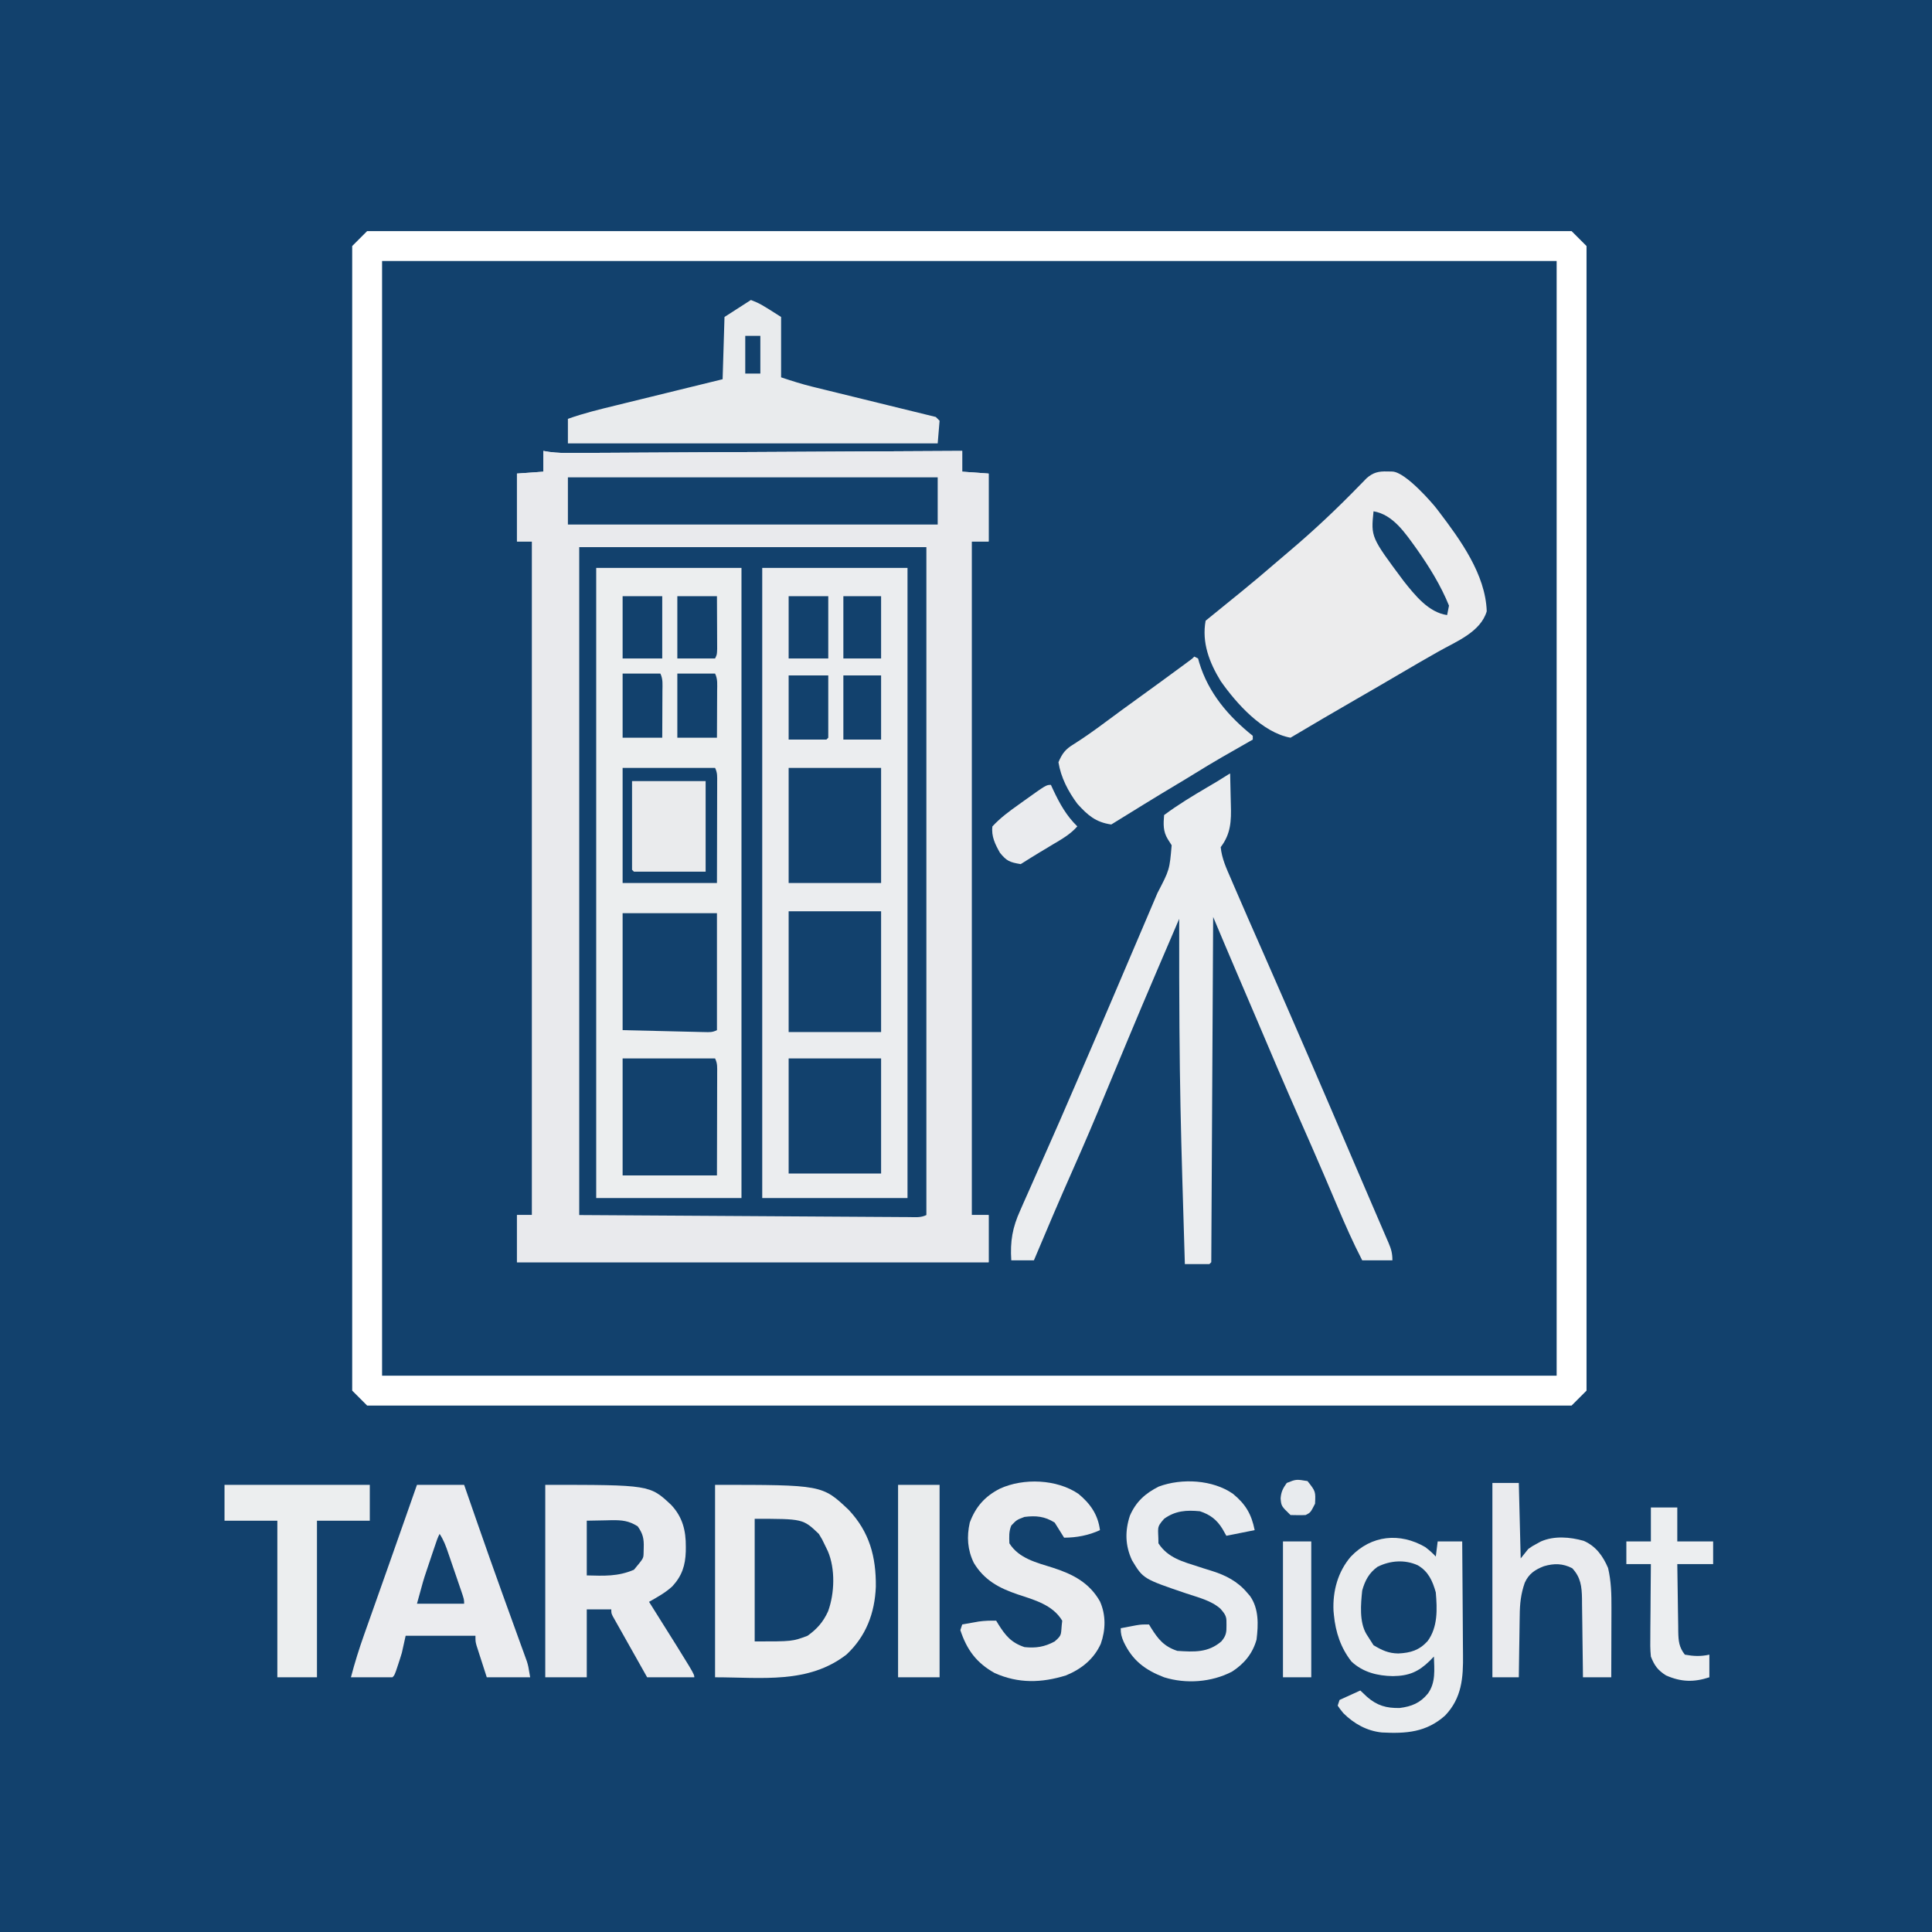
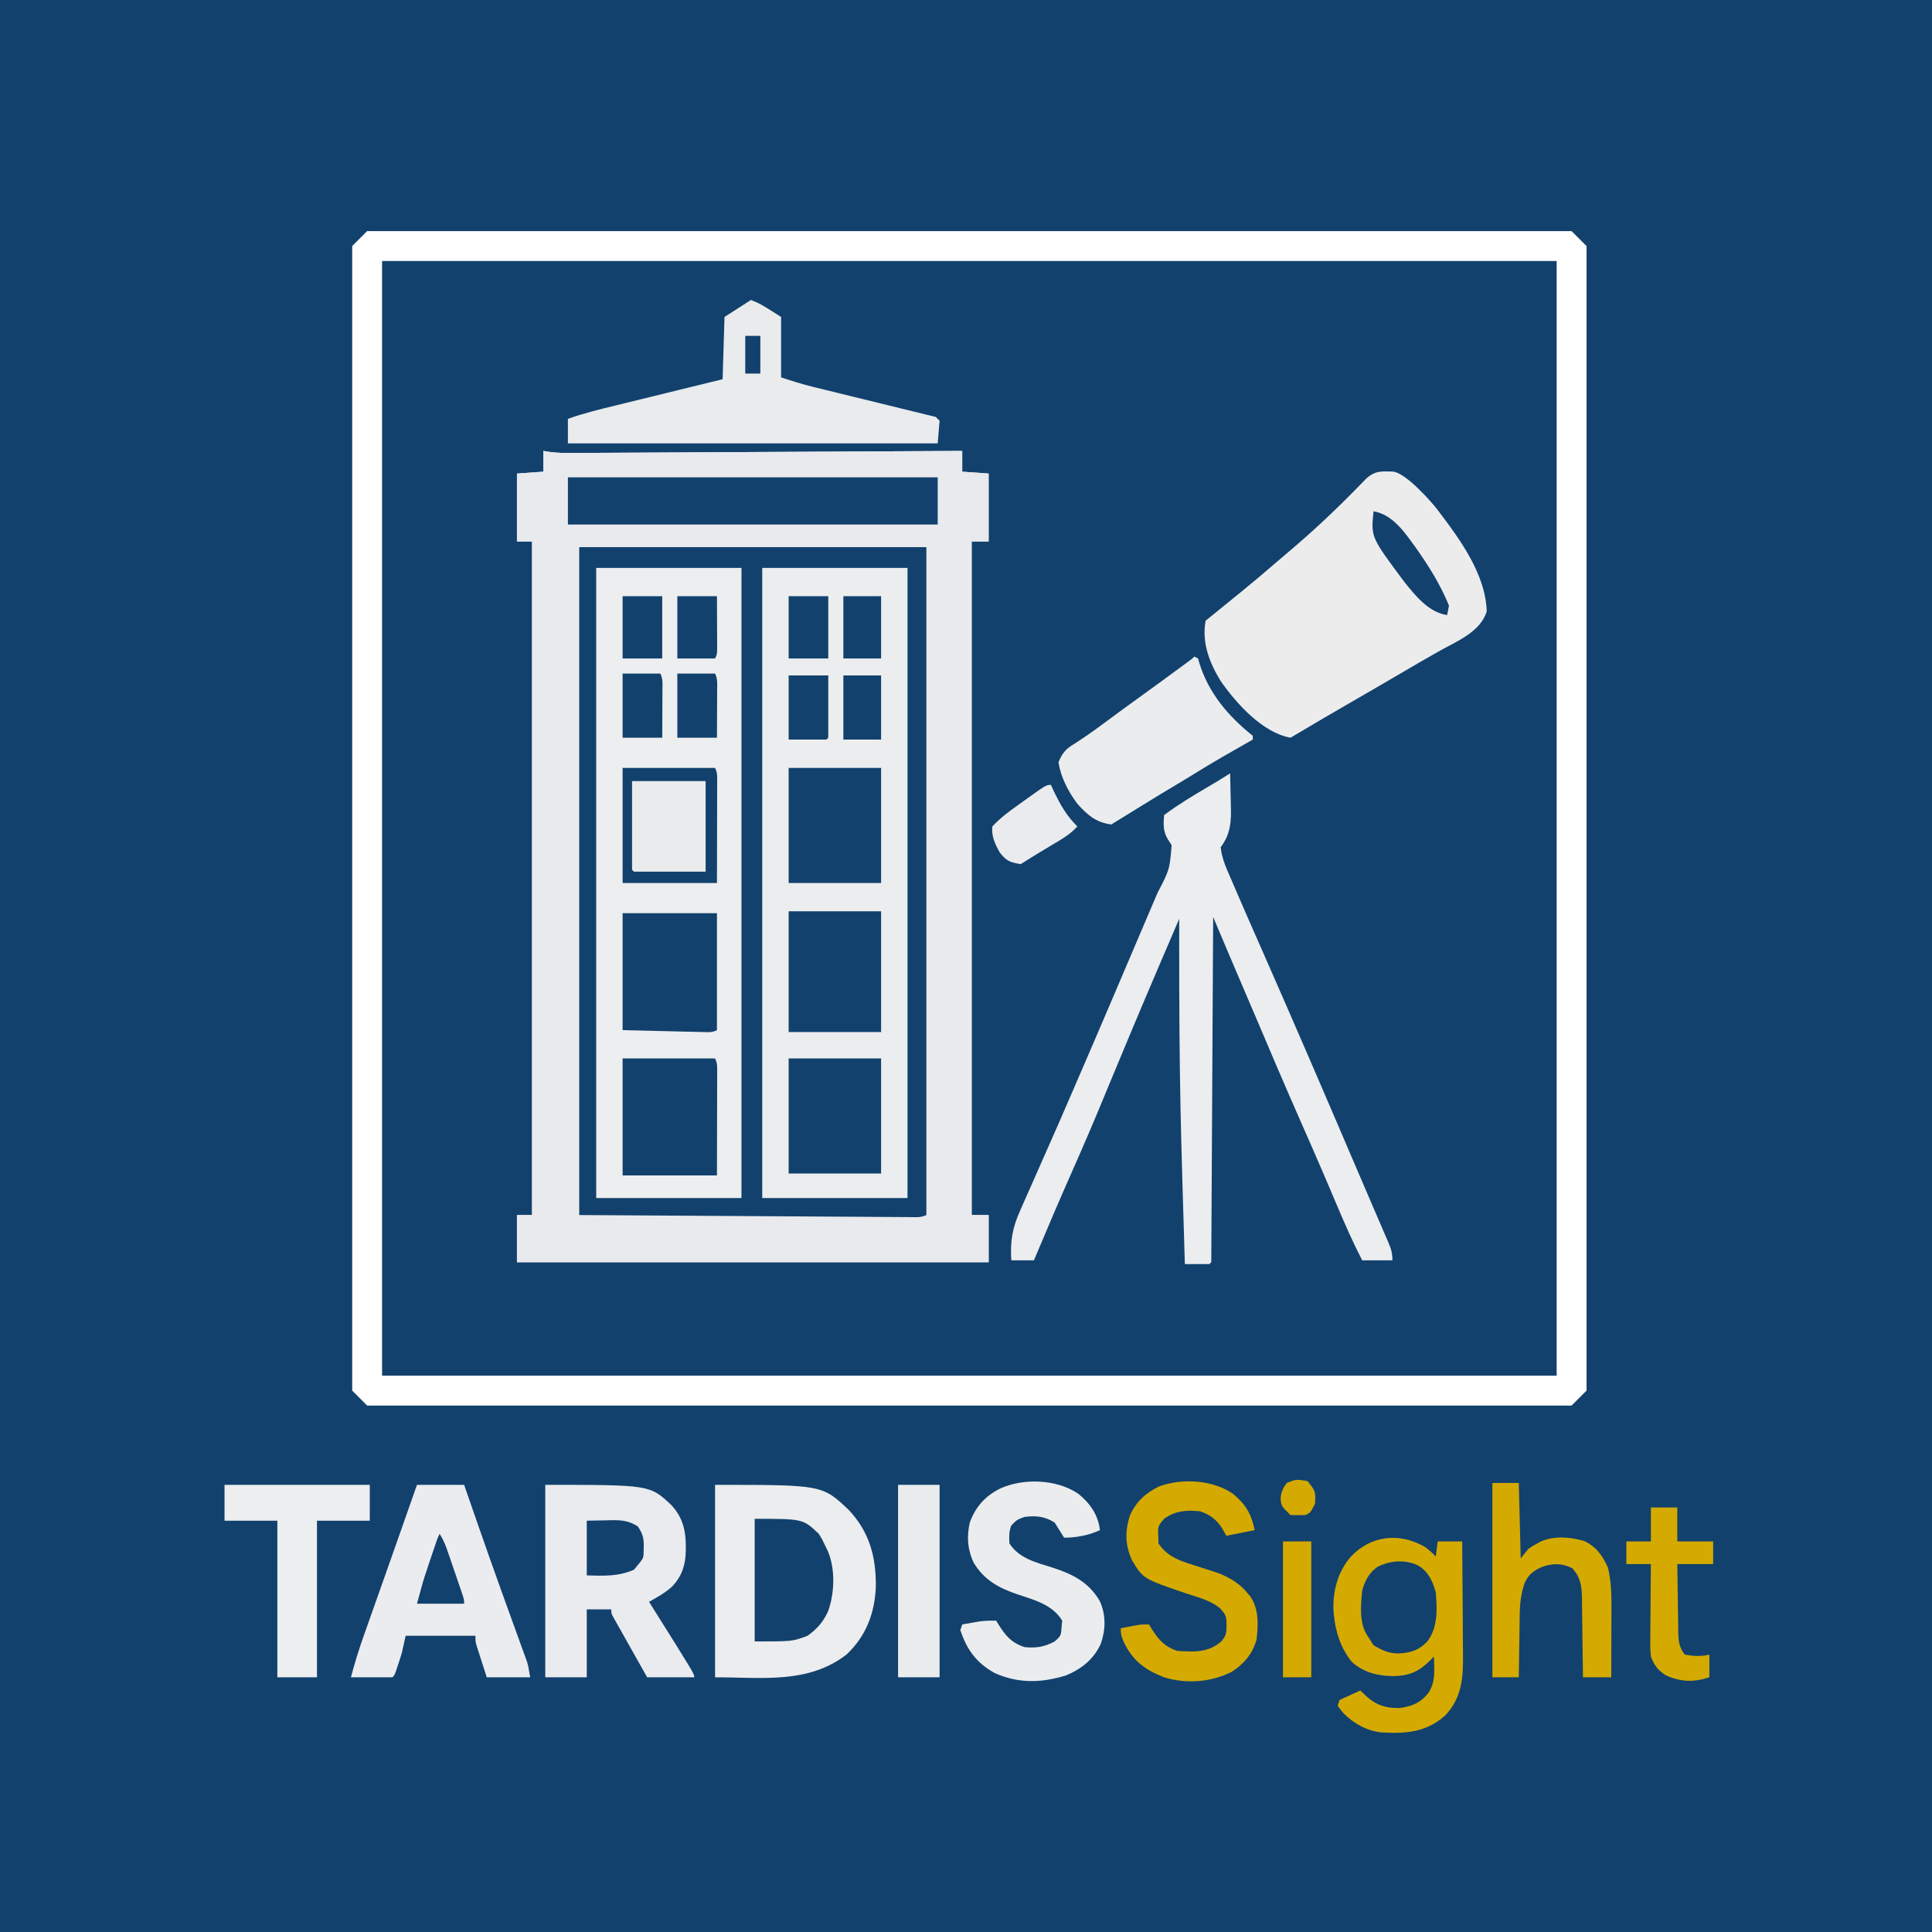
<svg xmlns="http://www.w3.org/2000/svg" version="1.1" width="1024" height="1024" id="svg45">
  <defs id="defs45" />
  <path d="M 0,0 H 1024 V 1024 H 0 Z" fill="#12416D" id="path1" style="fill:#12416d;fill-opacity:1" />
  <path d="M0 0 C1.248 -0.003 1.248 -0.003 2.522 -0.006 C5.318 -0.012 8.113 -0.01 10.908 -0.009 C12.93 -0.012 14.952 -0.015 16.974 -0.018 C22.535 -0.026 28.097 -0.028 33.658 -0.029 C39.654 -0.03 45.65 -0.038 51.646 -0.045 C65.444 -0.059 79.241 -0.065 93.039 -0.069 C99.859 -0.072 106.679 -0.075 113.499 -0.079 C136.851 -0.092 160.202 -0.103 183.553 -0.106 C185.019 -0.106 186.485 -0.107 187.95 -0.107 C189.419 -0.107 190.888 -0.107 192.357 -0.107 C195.304 -0.108 198.251 -0.108 201.198 -0.109 C201.929 -0.109 202.66 -0.109 203.413 -0.109 C227.103 -0.113 250.793 -0.129 274.484 -0.152 C299.538 -0.177 324.593 -0.19 349.647 -0.192 C352.398 -0.192 355.15 -0.192 357.901 -0.192 C358.917 -0.192 358.917 -0.192 359.954 -0.192 C370.847 -0.193 381.74 -0.204 392.633 -0.219 C403.586 -0.233 414.539 -0.236 425.492 -0.229 C431.423 -0.225 437.355 -0.226 443.286 -0.24 C448.719 -0.252 454.152 -0.251 459.586 -0.239 C461.548 -0.237 463.51 -0.24 465.473 -0.249 C478.695 -0.304 490.621 0.504 502.627 6.631 C503.299 6.973 503.97 7.315 504.662 7.667 C515.749 13.606 523.609 22.093 529.627 33.131 C530.024 33.818 530.421 34.506 530.83 35.213 C537.16 46.81 537.059 58.671 537.015 71.507 C537.019 73.478 537.024 75.449 537.031 77.42 C537.046 82.818 537.041 88.216 537.034 93.614 C537.029 99.444 537.042 105.273 537.052 111.102 C537.069 122.514 537.07 133.927 537.065 145.339 C537.061 154.617 537.062 163.895 537.067 173.173 C537.068 174.507 537.069 175.842 537.07 177.176 C537.071 179.187 537.072 181.198 537.073 183.209 C537.084 201.9 537.089 220.59 537.081 239.28 C537.08 240.336 537.08 240.336 537.08 241.414 C537.077 247.131 537.075 252.849 537.072 258.566 C537.062 280.863 537.07 303.159 537.094 325.456 C537.12 350.525 537.133 375.594 537.125 400.664 C537.125 403.339 537.124 406.014 537.123 408.688 C537.123 410.005 537.123 411.321 537.122 412.676 C537.121 421.939 537.129 431.201 537.142 440.464 C537.156 451.758 537.157 463.052 537.14 474.346 C537.131 480.106 537.129 485.865 537.144 491.625 C537.158 496.904 537.153 502.182 537.134 507.46 C537.13 509.364 537.133 511.267 537.144 513.171 C537.249 533.883 532.416 550.808 517.627 566.131 C503.292 578.434 487.629 583.307 469.034 583.263 C467.804 583.266 467.804 583.266 466.55 583.269 C463.816 583.275 461.081 583.273 458.347 583.272 C456.362 583.274 454.377 583.277 452.391 583.281 C446.945 583.289 441.499 583.291 436.053 583.291 C430.175 583.293 424.298 583.301 418.42 583.308 C404.903 583.322 391.387 583.328 377.87 583.332 C371.186 583.335 364.502 583.338 357.817 583.342 C334.922 583.355 312.026 583.366 289.13 583.369 C287.694 583.369 286.258 583.369 284.822 583.37 C283.382 583.37 281.943 583.37 280.503 583.37 C277.615 583.371 274.727 583.371 271.84 583.372 C271.123 583.372 270.407 583.372 269.67 583.372 C246.457 583.376 223.244 583.392 200.031 583.415 C175.47 583.439 150.908 583.453 126.346 583.454 C123.648 583.455 120.95 583.455 118.252 583.455 C117.255 583.455 117.255 583.455 116.238 583.455 C106.226 583.456 96.214 583.466 86.202 583.479 C74.808 583.495 63.414 583.5 52.02 583.491 C46.21 583.488 40.399 583.488 34.589 583.503 C29.263 583.515 23.937 583.514 18.611 583.502 C16.691 583.5 14.771 583.503 12.851 583.512 C-10.502 583.611 -29.361 579.311 -47.06 563.006 C-60.157 549.323 -64.55 531.376 -64.504 512.885 C-64.507 511.711 -64.507 511.711 -64.511 510.514 C-64.516 507.907 -64.515 505.3 -64.513 502.693 C-64.516 500.8 -64.519 498.906 -64.522 497.012 C-64.53 491.819 -64.532 486.625 -64.533 481.432 C-64.535 475.826 -64.542 470.221 -64.549 464.615 C-64.563 452.363 -64.569 440.111 -64.573 427.858 C-64.576 420.205 -64.58 412.551 -64.585 404.897 C-64.597 383.695 -64.607 362.493 -64.61 341.292 C-64.611 339.922 -64.611 338.552 -64.611 337.182 C-64.611 335.809 -64.612 334.435 -64.612 333.062 C-64.612 330.307 -64.613 327.553 -64.613 324.798 C-64.613 324.115 -64.613 323.432 -64.613 322.729 C-64.617 300.59 -64.633 278.451 -64.656 256.312 C-64.681 232.883 -64.695 209.455 -64.696 186.026 C-64.697 173.263 -64.702 160.501 -64.721 147.738 C-64.736 136.87 -64.741 126.002 -64.733 115.134 C-64.729 109.593 -64.73 104.051 -64.744 98.51 C-64.757 93.429 -64.755 88.348 -64.743 83.267 C-64.741 81.437 -64.744 79.607 -64.753 77.778 C-64.857 54.556 -60.821 34.578 -44.06 17.381 C-31.935 5.684 -16.807 -0.039 0 0 Z " fill="#013362" transform="translate(275.3729,128.8686)" id="path2" style="fill:#000000;fill-opacity:0" />
  <path d="M0 0 C1.454 0.245 1.454 0.245 2.937 0.495 C7.304 1.114 11.6 1.119 16.004 1.082 C16.888 1.079 17.772 1.076 18.683 1.073 C21.632 1.06 24.582 1.041 27.531 1.022 C29.65 1.012 31.769 1.002 33.889 0.993 C39.634 0.966 45.379 0.933 51.125 0.899 C57.132 0.865 63.139 0.837 69.146 0.807 C80.518 0.751 91.89 0.69 103.261 0.627 C116.209 0.555 129.157 0.489 142.105 0.424 C168.737 0.289 195.368 0.147 222 0 C222 3.63 222 7.26 222 11 C228.93 11.495 228.93 11.495 236 12 C236 23.88 236 35.76 236 48 C233.03 48 230.06 48 227 48 C227 165.81 227 283.62 227 405 C229.97 405 232.94 405 236 405 C236 413.25 236 421.5 236 430 C153.5 430 71 430 -14 430 C-14 421.75 -14 413.5 -14 405 C-11.36 405 -8.72 405 -6 405 C-6 287.19 -6 169.38 -6 48 C-8.64 48 -11.28 48 -14 48 C-14 36.12 -14 24.24 -14 12 C-9.38 11.67 -4.76 11.34 0 11 C0 7.37 0 3.74 0 0 Z " fill="#EBEDEF" transform="translate(288,239)" id="path3" />
  <path d="M0 0 C1.454 0.245 1.454 0.245 2.937 0.495 C7.304 1.114 11.6 1.119 16.004 1.082 C16.888 1.079 17.772 1.076 18.683 1.073 C21.632 1.06 24.582 1.041 27.531 1.022 C29.65 1.012 31.769 1.002 33.889 0.993 C39.634 0.966 45.379 0.933 51.125 0.899 C57.132 0.865 63.139 0.837 69.146 0.807 C80.518 0.751 91.89 0.69 103.261 0.627 C116.209 0.555 129.157 0.489 142.105 0.424 C168.737 0.289 195.368 0.147 222 0 C222 3.63 222 7.26 222 11 C228.93 11.495 228.93 11.495 236 12 C236 23.88 236 35.76 236 48 C233.03 48 230.06 48 227 48 C227 165.81 227 283.62 227 405 C229.97 405 232.94 405 236 405 C236 413.25 236 421.5 236 430 C153.5 430 71 430 -14 430 C-14 421.75 -14 413.5 -14 405 C-11.36 405 -8.72 405 -6 405 C-6 287.19 -6 169.38 -6 48 C-8.64 48 -11.28 48 -14 48 C-14 36.12 -14 24.24 -14 12 C-9.38 11.67 -4.76 11.34 0 11 C0 7.37 0 3.74 0 0 Z M19 51 C19 167.82 19 284.64 19 405 C79.39 405.33 139.78 405.66 202 406 C202.33 405.67 202.66 405.34 203 405 C203 288.18 203 171.36 203 51 C142.28 51 81.56 51 19 51 Z " fill="#E9EAED" transform="translate(288,239)" id="path4" />
  <path d="M0 0 C25.41 0 50.82 0 77 0 C77 110.22 77 220.44 77 334 C51.59 334 26.18 334 0 334 C0 223.78 0 113.56 0 0 Z " fill="#ECEEEF" transform="translate(316,301)" id="path5" />
  <path d="M0 0 C60.72 0 121.44 0 184 0 C184 116.82 184 233.64 184 354 C181.051 355.474 178.081 355.114 174.85 355.082 C173.735 355.077 173.735 355.077 172.598 355.073 C170.087 355.06 167.577 355.041 165.066 355.022 C163.243 355.011 161.421 355.002 159.598 354.992 C154.705 354.965 149.811 354.933 144.918 354.899 C140.331 354.868 135.744 354.842 131.156 354.816 C117.729 354.737 104.302 354.649 90.875 354.562 C60.886 354.377 30.897 354.191 0 354 C0 237.18 0 120.36 0 0 Z M9 11 C9 121.22 9 231.44 9 345 C34.41 345 59.82 345 86 345 C86 234.78 86 124.56 86 11 C60.59 11 35.18 11 9 11 Z M97 11 C97 121.22 97 231.44 97 345 C122.41 345 147.82 345 174 345 C174 234.78 174 124.56 174 11 C148.59 11 123.18 11 97 11 Z " fill="#09315C" transform="translate(307,290)" id="path6" style="fill:#12416d;fill-opacity:1" />
  <path d="m 0,0 c 0.892,0.018 1.784,0.036 2.703,0.055 7.233,0.248 21.9,17.589 23.172,19.257 0.478,0.621 0.956,1.242 1.448,1.882 11.401,14.983 24.796,33.381 25.427,52.931 -3.298,11.05 -16.151,15.978 -25.562,21.313 -1.747,0.997 -3.492,1.996 -5.238,2.995 -1.705,0.976 -3.412,1.95 -5.118,2.925 -3.88,2.224 -7.735,4.488 -11.582,6.767 -7.032,4.158 -14.107,8.238 -21.188,12.313 -11.824,6.805 -23.585,13.715 -35.312,20.687 -14.871,-2.678 -28.644,-18.079 -37,-30 -6.027,-9.82 -10.103,-20.441 -8,-32 0.641,-0.52 0.641,-0.52 1.294,-1.051 4.227,-3.431 8.452,-6.865 12.676,-10.3 1.682,-1.366 3.366,-2.731 5.05,-4.094 6.217,-5.052 12.316,-10.231 18.382,-15.461 2.336,-2.013 4.682,-4.013 7.039,-6 13.055,-11.027 25.433,-22.727 37.332,-34.991 0.94,-0.958 0.94,-0.958 1.899,-1.935 0.547,-0.564 1.095,-1.129 1.659,-1.71 C -7.413,0.521 -4.594,-0.121 0,0 Z" fill="#ececed" transform="translate(735.25,249.875)" id="path7" />
  <path d="M 0,0 C 0.125,4.107 0.215,8.214 0.275,12.323 0.3,13.717 0.334,15.11 0.377,16.504 0.639,25.104 0.395,31.916 -5,39 c 0.583,6.086 3.035,11.265 5.438,16.812 0.482,1.127 0.964,2.254 1.461,3.415 5.135,11.969 10.4,23.882 15.646,35.802 16.124,36.644 31.992,73.4 47.712,110.219 2.515,5.889 5.042,11.773 7.578,17.653 1.617,3.751 3.227,7.504 4.837,11.258 0.753,1.752 1.508,3.503 2.266,5.252 1.034,2.388 2.059,4.779 3.082,7.171 0.305,0.699 0.61,1.397 0.924,2.117 C 85.387,252.098 86,254.236 86,258 H 70 c -4.829,-9.331 -9.021,-18.838 -13.115,-28.508 -1.978,-4.669 -3.968,-9.333 -5.959,-13.996 -0.409,-0.958 -0.818,-1.916 -1.239,-2.903 C 45.509,202.822 41.228,193.097 36.938,183.375 29.1,165.602 21.472,147.744 13.905,129.854 10.335,121.419 6.724,113.002 3.104,104.589 -0.982,95.08 -4.983,85.54 -9,76 l -1,183 -1,1 h -13 c -2.054,-70.284 -3.115,-90.999 -3,-183 -19.779,46.127 -19.779,46.127 -39.059,92.461 -5.562,13.561 -11.308,27.018 -17.259,40.412 C -90.41,225.832 -97.23,241.902 -104,258 h -12 c -0.648,-10.077 0.61,-17.417 4.793,-26.562 0.497,-1.142 0.995,-2.283 1.507,-3.459 1.331,-3.044 2.684,-6.075 4.047,-9.104 1.42,-3.167 2.809,-6.348 4.201,-9.528 2.177,-4.963 4.368,-9.92 6.573,-14.871 3.242,-7.282 6.413,-14.593 9.567,-21.914 0.985,-2.269 1.97,-4.539 2.957,-6.808 12.411,-28.634 24.623,-57.355 36.855,-86.066 0.493,-1.157 0.985,-2.313 1.493,-3.504 1.409,-3.307 2.818,-6.615 4.226,-9.922 0.41,-0.964 0.821,-1.928 1.244,-2.921 C -32.108,50.999 -32.108,50.999 -31,38 -31.681,36.928 -32.361,35.855 -33.062,34.75 -35.601,30.598 -35.386,26.734 -35,22 -27.647,16.505 -19.857,11.836 -11.958,7.177 -11.119,6.68 -10.279,6.184 -9.414,5.672 -8.661,5.229 -7.907,4.787 -7.131,4.331 -0.196,0 -0.196,0 0,0 Z" fill="#ebedef" transform="translate(652,410)" id="path8" />
  <path d="M0 0 C56.79 0 56.79 0 70.812 13.25 C81.877 25.047 85.367 38.111 85.211 53.984 C84.663 68.005 79.999 80.274 69.668 89.93 C49.427 105.637 24.696 102 0 102 C0 68.34 0 34.68 0 0 Z " fill="#ECEDEE" transform="translate(379,787)" id="path9" />
  <path d="M0 0 C55.408 0 55.408 0 66.773 10.664 C72.774 17.075 74.573 24.24 74.5 32.875 C74.494 33.663 74.489 34.451 74.483 35.263 C74.255 42.716 72.468 48.227 67.355 53.789 C63.617 57.215 59.404 59.53 55 62 C55.559 62.888 56.119 63.776 56.695 64.691 C79 100.197 79 100.197 79 102 C70.75 102 62.5 102 54 102 C49.707 94.383 49.707 94.383 47.668 90.75 C46.312 88.334 44.955 85.92 43.592 83.508 C42.203 81.049 40.82 78.587 39.438 76.125 C38.996 75.347 38.555 74.568 38.1 73.766 C37.695 73.041 37.289 72.317 36.871 71.57 C36.509 70.929 36.148 70.287 35.775 69.625 C35 68 35 68 35 66 C30.71 66 26.42 66 22 66 C22 77.88 22 89.76 22 102 C14.74 102 7.48 102 0 102 C0 68.34 0 34.68 0 0 Z " fill="#EAEBEE" transform="translate(289,787)" id="path10" />
  <path d="M0 0 C5 2 5 2 16 9 C16 19.56 16 30.12 16 41 C21.65 42.883 26.986 44.586 32.723 45.993 C33.436 46.169 34.15 46.345 34.884 46.526 C37.205 47.098 39.526 47.664 41.848 48.23 C43.472 48.629 45.095 49.029 46.719 49.428 C50.965 50.472 55.211 51.512 59.458 52.55 C63.803 53.613 68.146 54.681 72.49 55.748 C80.992 57.836 89.496 59.92 98 62 C98.66 62.66 99.32 63.32 100 64 C99.67 67.96 99.34 71.92 99 76 C34.32 76 -30.36 76 -97 76 C-97 71.71 -97 67.42 -97 63 C-88.54 59.968 -79.871 57.896 -71.152 55.77 C-69.528 55.371 -67.905 54.971 -66.281 54.572 C-62.035 53.528 -57.789 52.488 -53.542 51.45 C-48.432 50.199 -43.322 48.943 -38.213 47.688 C-30.476 45.788 -22.738 43.894 -15 42 C-14.67 31.11 -14.34 20.22 -14 9 C-7.07 4.545 -7.07 4.545 0 0 Z " fill="#E9EBED" transform="translate(398,159)" id="path11" />
-   <path d="M0 0 C2.022 1.578 3.85 3.097 5.562 5 C5.893 2.36 6.222 -0.28 6.562 -3 C10.852 -3 15.143 -3 19.562 -3 C19.656 6.589 19.726 16.177 19.77 25.766 C19.791 30.22 19.819 34.673 19.864 39.127 C19.908 43.432 19.932 47.737 19.942 52.043 C19.949 53.678 19.964 55.312 19.985 56.947 C20.142 69.205 19.383 79.987 10.488 89.281 C0.504 98.192 -10.177 98.916 -23.029 98.247 C-30.981 97.431 -37.86 93.577 -43.438 88 C-45.312 85.688 -45.312 85.688 -46.438 84 C-46.107 83.01 -45.778 82.02 -45.438 81 C-41.808 79.35 -38.178 77.7 -34.438 76 C-33.262 77.114 -32.086 78.227 -30.875 79.375 C-25.574 83.986 -20.638 85.422 -13.57 85.27 C-7.239 84.469 -2.698 82.601 1.316 77.688 C5.629 71.847 4.764 64.908 4.562 58 C3.82 58.763 3.077 59.526 2.312 60.312 C-3.639 66.129 -8.752 68.28 -17.188 68.375 C-25.26 68.247 -32.959 66.379 -39.062 60.727 C-44.785 53.54 -47.574 45.034 -48.438 36 C-48.508 35.264 -48.579 34.528 -48.652 33.77 C-49.13 23.27 -46.331 12.991 -39.438 5 C-28.582 -6.355 -13.499 -7.854 0 0 Z " fill="#EAECEE" transform="translate(755.4375,820)" id="path12" />
+   <path d="M0 0 C2.022 1.578 3.85 3.097 5.562 5 C5.893 2.36 6.222 -0.28 6.562 -3 C10.852 -3 15.143 -3 19.562 -3 C19.656 6.589 19.726 16.177 19.77 25.766 C19.791 30.22 19.819 34.673 19.864 39.127 C19.908 43.432 19.932 47.737 19.942 52.043 C19.949 53.678 19.964 55.312 19.985 56.947 C20.142 69.205 19.383 79.987 10.488 89.281 C0.504 98.192 -10.177 98.916 -23.029 98.247 C-30.981 97.431 -37.86 93.577 -43.438 88 C-45.312 85.688 -45.312 85.688 -46.438 84 C-46.107 83.01 -45.778 82.02 -45.438 81 C-41.808 79.35 -38.178 77.7 -34.438 76 C-33.262 77.114 -32.086 78.227 -30.875 79.375 C-25.574 83.986 -20.638 85.422 -13.57 85.27 C-7.239 84.469 -2.698 82.601 1.316 77.688 C5.629 71.847 4.764 64.908 4.562 58 C3.82 58.763 3.077 59.526 2.312 60.312 C-3.639 66.129 -8.752 68.28 -17.188 68.375 C-25.26 68.247 -32.959 66.379 -39.062 60.727 C-44.785 53.54 -47.574 45.034 -48.438 36 C-48.508 35.264 -48.579 34.528 -48.652 33.77 C-49.13 23.27 -46.331 12.991 -39.438 5 C-28.582 -6.355 -13.499 -7.854 0 0 Z " fill="#EAECEE" transform="translate(755.4375,820)" id="path12" style="fill:#d4aa00" />
  <path d="M0 0 C8.25 0 16.5 0 25 0 C25.862 2.489 26.725 4.978 27.613 7.543 C28.845 11.092 30.079 14.64 31.312 18.188 C31.637 19.122 31.962 20.057 32.297 21.02 C36.529 33.186 40.821 45.328 45.191 57.445 C45.623 58.644 46.055 59.842 46.5 61.077 C48.631 66.989 50.769 72.897 52.915 78.803 C53.702 80.98 54.488 83.156 55.273 85.332 C55.636 86.324 55.999 87.316 56.373 88.338 C56.872 89.723 56.872 89.723 57.38 91.136 C57.67 91.935 57.961 92.733 58.259 93.556 C59 96 59 96 60 102 C52.41 102 44.82 102 37 102 C36.01 98.927 35.02 95.854 34 92.688 C33.687 91.723 33.374 90.758 33.051 89.764 C32.807 89 32.564 88.236 32.312 87.449 C32.061 86.669 31.81 85.889 31.551 85.085 C31 83 31 83 31 80 C18.79 80 6.58 80 -6 80 C-6.66 82.97 -7.32 85.94 -8 89 C-8.65 91.178 -9.333 93.347 -10.062 95.5 C-10.404 96.521 -10.746 97.542 -11.098 98.594 C-12 101 -12 101 -13 102 C-20.26 102 -27.52 102 -35 102 C-32.992 94.331 -30.668 86.879 -28.008 79.414 C-27.625 78.33 -27.242 77.245 -26.848 76.128 C-25.61 72.626 -24.368 69.125 -23.125 65.625 C-22.271 63.21 -21.417 60.794 -20.563 58.378 C-18.855 53.543 -17.144 48.709 -15.432 43.875 C-12.325 35.098 -9.238 26.313 -6.155 17.527 C-5.088 14.484 -4.019 11.441 -2.95 8.399 C-1.966 5.599 -0.983 2.8 0 0 Z " fill="#EBECEF" transform="translate(221,787)" id="path13" />
  <path d="M0 0 C64.68 0 129.36 0 196 0 C196 8.25 196 16.5 196 25 C131.32 25 66.64 25 0 25 C0 16.75 0 8.5 0 0 Z " fill="#03315F" transform="translate(301,253)" id="path14" style="fill:#12416d;fill-opacity:1" />
  <path d="M0 0 C0.99 0.495 0.99 0.495 2 1 C2.208 1.739 2.415 2.477 2.629 3.238 C7.508 19.305 18.029 31.623 31 42 C31 42.66 31 43.32 31 44 C30.432 44.322 29.864 44.643 29.279 44.975 C19.448 50.547 9.639 56.123 0.051 62.105 C-3.174 64.108 -6.427 66.058 -9.688 68 C-21.202 74.872 -32.589 81.958 -44 89 C-52.272 87.818 -56.546 84.054 -62 78 C-66.859 71.444 -70.704 64.099 -72 56 C-70.014 51.349 -68.32 49.102 -64 46.5 C-58.445 42.986 -53.148 39.237 -47.875 35.312 C-41.613 30.666 -35.331 26.053 -29 21.5 C-22.452 16.786 -15.935 12.033 -9.438 7.25 C-8.609 6.641 -7.781 6.032 -6.928 5.404 C-6.167 4.843 -5.405 4.282 -4.621 3.703 C-3.607 2.955 -3.607 2.955 -2.572 2.192 C-1.045 1.09 -1.045 1.09 0 0 Z " fill="#EBECED" transform="translate(633,348)" id="path15" />
  <path d="M0 0 C6.279 5.178 10.381 11.034 11.406 19.234 C5.467 22.006 -1.073 23.234 -7.594 23.234 C-10.069 19.274 -10.069 19.274 -12.594 15.234 C-17.863 11.906 -22.533 11.469 -28.594 12.234 C-32.7 13.77 -32.7 13.77 -35.594 16.797 C-36.914 20.015 -36.726 22.791 -36.594 26.234 C-31.517 34.311 -22.123 36.448 -13.531 39.172 C-3.003 42.544 5.834 47.095 11.438 57.07 C14.622 64.295 14.444 72.11 11.844 79.484 C8.151 87.632 1.584 92.862 -6.594 96.234 C-19.578 100.246 -31.764 100.623 -44.402 94.98 C-54.064 89.584 -59.16 82.643 -62.594 72.234 C-62.264 71.244 -61.934 70.254 -61.594 69.234 C-59.72 68.895 -57.845 68.563 -55.969 68.234 C-54.925 68.049 -53.88 67.863 -52.805 67.672 C-49.688 67.247 -46.734 67.159 -43.594 67.234 C-43.23 67.838 -42.867 68.441 -42.492 69.062 C-38.646 75.177 -35.605 78.897 -28.594 81.234 C-22.489 81.85 -17.99 81.148 -12.594 78.234 C-8.272 74.471 -9.547 74.863 -8.594 67.234 C-13.615 58.865 -23.231 56.254 -32.219 53.297 C-42.052 49.972 -49.99 45.729 -55.473 36.551 C-58.823 29.628 -59.271 22.716 -57.594 15.234 C-54.504 6.857 -49.525 1.262 -41.594 -2.766 C-29.049 -8.501 -11.427 -7.779 0 0 Z " fill="#EBECEE" transform="translate(571.5938,791.7656)" id="path16" />
-   <path d="M0 0 C6.711 5.517 9.787 10.788 11.477 19.234 C4.052 20.719 4.052 20.719 -3.523 22.234 C-4.225 20.997 -4.926 19.759 -5.648 18.484 C-8.662 13.648 -12.088 11.046 -17.523 9.234 C-24.672 8.53 -30.593 8.932 -36.523 13.234 C-40.832 18.082 -39.523 17.788 -39.523 26.234 C-34.452 34.023 -26.529 35.952 -18.02 38.703 C-17.235 38.958 -16.451 39.212 -15.643 39.475 C-14.106 39.968 -12.564 40.449 -11.019 40.916 C-3.9 43.161 2.473 46.446 7.352 52.234 C7.906 52.874 8.46 53.513 9.031 54.172 C13.753 60.909 13.433 69.332 12.477 77.234 C10.42 84.639 5.894 90.103 -0.523 94.234 C-11.401 99.88 -24.843 100.866 -36.523 97.234 C-46.642 93.347 -53.327 88.299 -57.961 78.422 C-59.114 75.695 -59.523 74.248 -59.523 71.234 C-57.774 70.897 -56.024 70.564 -54.273 70.234 C-53.299 70.049 -52.324 69.863 -51.32 69.672 C-48.523 69.234 -48.523 69.234 -44.523 69.234 C-44.16 69.838 -43.796 70.441 -43.422 71.062 C-39.576 77.177 -36.535 80.897 -29.523 83.234 C-20.608 83.817 -13.149 84.251 -6.148 78.172 C-3.63 75.169 -3.406 73.452 -3.461 69.609 C-3.47 68.792 -3.479 67.975 -3.488 67.133 C-3.539 64.385 -4.961 62.918 -6.68 60.879 C-11.584 56.504 -18.61 54.876 -24.734 52.801 C-47.613 45.034 -47.613 45.034 -53.523 35.234 C-57.175 27.395 -57.327 19.74 -54.648 11.562 C-51.415 4.152 -46.513 -0.253 -39.352 -3.859 C-27.139 -8.407 -10.691 -7.481 0 0 Z " fill="#EAECEF" transform="translate(653.5234,791.7656)" id="path17" />
+   <path d="M0 0 C6.711 5.517 9.787 10.788 11.477 19.234 C4.052 20.719 4.052 20.719 -3.523 22.234 C-4.225 20.997 -4.926 19.759 -5.648 18.484 C-8.662 13.648 -12.088 11.046 -17.523 9.234 C-24.672 8.53 -30.593 8.932 -36.523 13.234 C-40.832 18.082 -39.523 17.788 -39.523 26.234 C-34.452 34.023 -26.529 35.952 -18.02 38.703 C-17.235 38.958 -16.451 39.212 -15.643 39.475 C-14.106 39.968 -12.564 40.449 -11.019 40.916 C-3.9 43.161 2.473 46.446 7.352 52.234 C7.906 52.874 8.46 53.513 9.031 54.172 C13.753 60.909 13.433 69.332 12.477 77.234 C10.42 84.639 5.894 90.103 -0.523 94.234 C-11.401 99.88 -24.843 100.866 -36.523 97.234 C-46.642 93.347 -53.327 88.299 -57.961 78.422 C-59.114 75.695 -59.523 74.248 -59.523 71.234 C-57.774 70.897 -56.024 70.564 -54.273 70.234 C-53.299 70.049 -52.324 69.863 -51.32 69.672 C-48.523 69.234 -48.523 69.234 -44.523 69.234 C-44.16 69.838 -43.796 70.441 -43.422 71.062 C-39.576 77.177 -36.535 80.897 -29.523 83.234 C-20.608 83.817 -13.149 84.251 -6.148 78.172 C-3.63 75.169 -3.406 73.452 -3.461 69.609 C-3.47 68.792 -3.479 67.975 -3.488 67.133 C-3.539 64.385 -4.961 62.918 -6.68 60.879 C-11.584 56.504 -18.61 54.876 -24.734 52.801 C-47.613 45.034 -47.613 45.034 -53.523 35.234 C-57.175 27.395 -57.327 19.74 -54.648 11.562 C-51.415 4.152 -46.513 -0.253 -39.352 -3.859 C-27.139 -8.407 -10.691 -7.481 0 0 Z " fill="#EAECEF" transform="translate(653.5234,791.7656)" id="path17" style="fill:#d4aa00" />
  <path d="M0 0 C25.41 0 50.82 0 77 0 C77 6.27 77 12.54 77 19 C67.76 19 58.52 19 49 19 C49 46.39 49 73.78 49 102 C42.07 102 35.14 102 28 102 C28 74.61 28 47.22 28 19 C18.76 19 9.52 19 0 19 C0 12.73 0 6.46 0 0 Z " fill="#ECEEEF" transform="translate(119,787)" id="path18" />
  <path d="M0 0 C16.5 0 33 0 50 0 C50 20.46 50 40.92 50 62 C47.561 63.22 46.089 63.086 43.367 63.022 C41.905 62.991 41.905 62.991 40.414 62.96 C38.875 62.92 38.875 62.92 37.305 62.879 C36.363 62.858 35.422 62.838 34.451 62.816 C30.926 62.737 27.4 62.649 23.875 62.562 C12.057 62.284 12.057 62.284 0 62 C0 41.54 0 21.08 0 0 Z " fill="#043261" transform="translate(330,484)" id="path19" style="fill:#12416d;fill-opacity:1" />
  <path d="M0 0 C16.17 0 32.34 0 49 0 C50.34 2.681 50.12 4.733 50.114 7.735 C50.113 8.936 50.113 10.137 50.113 11.375 C50.108 12.677 50.103 13.979 50.098 15.32 C50.096 16.663 50.094 18.005 50.093 19.347 C50.09 22.882 50.08 26.416 50.069 29.951 C50.058 33.557 50.054 37.163 50.049 40.77 C50.039 47.846 50.019 54.923 50 62 C33.5 62 17 62 0 62 C0 41.54 0 21.08 0 0 Z " fill="#063462" transform="translate(330,561)" id="path20" style="fill:#12416d;fill-opacity:1" />
  <path d="M0 0 C16.17 0 32.34 0 49 0 C49 21.12 49 42.24 49 64 C32.83 64 16.66 64 0 64 C0 42.88 0 21.76 0 0 Z " fill="#02315F" transform="translate(418,483)" id="path21" style="fill:#12416d;fill-opacity:1" />
  <path d="M0 0 C16.17 0 32.34 0 49 0 C49 20.13 49 40.26 49 61 C32.83 61 16.66 61 0 61 C0 40.87 0 20.74 0 0 Z " fill="#033160" transform="translate(418,561)" id="path22" style="fill:#12416d;fill-opacity:1" />
  <path d="M0 0 C16.17 0 32.34 0 49 0 C49 20.13 49 40.26 49 61 C32.83 61 16.66 61 0 61 C0 40.87 0 20.74 0 0 Z " fill="#033260" transform="translate(418,407)" id="path23" style="fill:#12416d;fill-opacity:1" />
-   <path d="M0 0 C4.62 0 9.24 0 14 0 C14.33 13.2 14.66 26.4 15 40 C16.98 37.525 16.98 37.525 19 35 C21.184 33.453 21.184 33.453 23.438 32.25 C24.179 31.843 24.92 31.435 25.684 31.016 C32.764 27.911 41.092 28.618 48.414 30.68 C54.854 33.489 58.599 38.732 61.312 45.062 C62.973 52.157 63.135 58.924 63.098 66.184 C63.096 67.239 63.095 68.295 63.093 69.382 C63.088 72.734 63.075 76.086 63.062 79.438 C63.057 81.718 63.053 83.999 63.049 86.279 C63.038 91.853 63.021 97.426 63 103 C58.05 103 53.1 103 48 103 C47.985 101.517 47.971 100.034 47.956 98.505 C47.898 92.992 47.821 87.48 47.738 81.967 C47.704 79.583 47.676 77.199 47.654 74.815 C47.62 71.384 47.568 67.954 47.512 64.523 C47.505 63.461 47.499 62.398 47.492 61.303 C47.366 54.905 46.863 50.075 42.312 45.188 C37.241 42.583 32.656 42.558 27.312 44.125 C22.615 45.936 19.286 48.13 17.154 52.888 C15.088 58.769 14.533 64.078 14.488 70.285 C14.47 71.227 14.452 72.169 14.434 73.139 C14.38 76.113 14.346 79.088 14.312 82.062 C14.279 84.093 14.245 86.124 14.209 88.154 C14.124 93.103 14.057 98.051 14 103 C9.38 103 4.76 103 0 103 C0 69.01 0 35.02 0 0 Z " fill="#EAEBEE" transform="translate(791,786)" id="path24" />
+   <path d="M0 0 C4.62 0 9.24 0 14 0 C14.33 13.2 14.66 26.4 15 40 C16.98 37.525 16.98 37.525 19 35 C21.184 33.453 21.184 33.453 23.438 32.25 C24.179 31.843 24.92 31.435 25.684 31.016 C32.764 27.911 41.092 28.618 48.414 30.68 C54.854 33.489 58.599 38.732 61.312 45.062 C62.973 52.157 63.135 58.924 63.098 66.184 C63.096 67.239 63.095 68.295 63.093 69.382 C63.088 72.734 63.075 76.086 63.062 79.438 C63.057 81.718 63.053 83.999 63.049 86.279 C63.038 91.853 63.021 97.426 63 103 C58.05 103 53.1 103 48 103 C47.985 101.517 47.971 100.034 47.956 98.505 C47.898 92.992 47.821 87.48 47.738 81.967 C47.704 79.583 47.676 77.199 47.654 74.815 C47.62 71.384 47.568 67.954 47.512 64.523 C47.505 63.461 47.499 62.398 47.492 61.303 C47.366 54.905 46.863 50.075 42.312 45.188 C37.241 42.583 32.656 42.558 27.312 44.125 C22.615 45.936 19.286 48.13 17.154 52.888 C15.088 58.769 14.533 64.078 14.488 70.285 C14.47 71.227 14.452 72.169 14.434 73.139 C14.38 76.113 14.346 79.088 14.312 82.062 C14.279 84.093 14.245 86.124 14.209 88.154 C14.124 93.103 14.057 98.051 14 103 C9.38 103 4.76 103 0 103 C0 69.01 0 35.02 0 0 Z " fill="#EAEBEE" transform="translate(791,786)" id="path24" style="fill:#d4aa00" />
  <path d="M0 0 C25.622 0 25.622 0 34 8 C35.766 10.875 35.766 10.875 37.25 14 C37.75 15.031 38.25 16.062 38.766 17.125 C42.779 26.472 42.38 39.472 38.91 48.992 C36.342 54.657 33.059 58.4 28 62 C20 65 20 65 0 65 C0 43.55 0 22.1 0 0 Z " fill="#043261" transform="translate(400,805)" id="path25" style="fill:#12416d;fill-opacity:1" />
  <path d="M0 0 C7.26 0 14.52 0 22 0 C22 33.66 22 67.32 22 102 C14.74 102 7.48 102 0 102 C0 68.34 0 34.68 0 0 Z " fill="#EAECED" transform="translate(476,787)" id="path26" />
  <path d="M0 0 C12.87 0 25.74 0 39 0 C39 15.84 39 31.68 39 48 C26.46 48 13.92 48 1 48 C0.67 47.67 0.34 47.34 0 47 C0 31.49 0 15.98 0 0 Z " fill="#EAEBED" transform="translate(335,414)" id="path27" />
-   <path d="M0 0 C4.62 0 9.24 0 14 0 C14 5.94 14 11.88 14 18 C20.27 18 26.54 18 33 18 C33 21.96 33 25.92 33 30 C26.73 30 20.46 30 14 30 C14.074 36.033 14.157 42.065 14.262 48.097 C14.296 50.148 14.324 52.2 14.346 54.251 C14.38 57.203 14.432 60.154 14.488 63.105 C14.495 64.02 14.501 64.935 14.508 65.877 C14.62 70.741 14.89 74.014 18 78 C22.655 78.838 26.371 79.016 31 78 C31 81.96 31 85.92 31 90 C22.701 92.71 16.045 92.523 8 89 C3.688 86.282 1.838 83.735 0 79 C-0.403 75.228 -0.349 71.485 -0.293 67.695 C-0.289 66.616 -0.284 65.537 -0.28 64.425 C-0.263 60.992 -0.226 57.559 -0.188 54.125 C-0.172 51.792 -0.159 49.458 -0.146 47.125 C-0.113 41.416 -0.062 35.708 0 30 C-4.29 30 -8.58 30 -13 30 C-13 26.04 -13 22.08 -13 18 C-8.71 18 -4.42 18 0 18 C0 12.06 0 6.12 0 0 Z " fill="#ECEEF0" transform="translate(875,799)" id="path28" />
+   <path d="M0 0 C4.62 0 9.24 0 14 0 C14 5.94 14 11.88 14 18 C20.27 18 26.54 18 33 18 C33 21.96 33 25.92 33 30 C26.73 30 20.46 30 14 30 C14.074 36.033 14.157 42.065 14.262 48.097 C14.296 50.148 14.324 52.2 14.346 54.251 C14.38 57.203 14.432 60.154 14.488 63.105 C14.495 64.02 14.501 64.935 14.508 65.877 C14.62 70.741 14.89 74.014 18 78 C22.655 78.838 26.371 79.016 31 78 C31 81.96 31 85.92 31 90 C22.701 92.71 16.045 92.523 8 89 C3.688 86.282 1.838 83.735 0 79 C-0.403 75.228 -0.349 71.485 -0.293 67.695 C-0.289 66.616 -0.284 65.537 -0.28 64.425 C-0.263 60.992 -0.226 57.559 -0.188 54.125 C-0.172 51.792 -0.159 49.458 -0.146 47.125 C-0.113 41.416 -0.062 35.708 0 30 C-4.29 30 -8.58 30 -13 30 C-13 26.04 -13 22.08 -13 18 C-8.71 18 -4.42 18 0 18 C0 12.06 0 6.12 0 0 Z " fill="#ECEEF0" transform="translate(875,799)" id="path28" style="fill:#d4aa00" />
  <path d="M0 0 C5.638 3.274 7.85 8.289 9.562 14.375 C10.312 23.227 10.708 32.726 5.238 40.18 C0.782 45.069 -3.788 46.431 -10.312 46.75 C-15.582 46.67 -18.943 45.038 -23.438 42.375 C-24.254 41.107 -25.065 39.835 -25.875 38.562 C-26.327 37.855 -26.78 37.147 -27.246 36.418 C-31.026 29.937 -30.198 20.675 -29.438 13.375 C-27.984 8.132 -25.795 4.007 -21.312 0.812 C-14.639 -2.524 -6.912 -3.131 0 0 Z " fill="#04325F" transform="translate(751.4375,829.625)" id="path29" style="fill:#12416d;fill-opacity:1" />
  <path d="M0 0 C16.17 0 32.34 0 49 0 C50.33 2.659 50.12 4.666 50.114 7.643 C50.113 8.824 50.113 10.005 50.113 11.222 C50.108 12.502 50.103 13.783 50.098 15.102 C50.096 16.408 50.095 17.715 50.093 19.061 C50.09 22.537 50.08 26.012 50.069 29.487 C50.058 33.033 50.054 36.579 50.049 40.125 C50.039 47.083 50.019 54.042 50 61 C33.5 61 17 61 0 61 C0 40.87 0 20.74 0 0 Z M5 7 C5 22.51 5 38.02 5 54 C5.33 54.33 5.66 54.66 6 55 C18.54 55 31.08 55 44 55 C44 39.16 44 23.32 44 7 C31.13 7 18.26 7 5 7 Z " fill="#0F2F58" transform="translate(330,407)" id="path30" style="fill:#12416d;fill-opacity:1" />
-   <path d="M0 0 C4.95 0 9.9 0 15 0 C15 23.76 15 47.52 15 72 C10.05 72 5.1 72 0 72 C0 48.24 0 24.48 0 0 Z " fill="#E9EBEE" transform="translate(680,817)" id="path31" />
+   <path d="M0 0 C4.95 0 9.9 0 15 0 C15 23.76 15 47.52 15 72 C10.05 72 5.1 72 0 72 C0 48.24 0 24.48 0 0 Z " fill="#E9EBEE" transform="translate(680,817)" id="path31" style="fill:#d4aa00" />
  <path d="M0 0 C0.424 0.918 0.848 1.836 1.285 2.781 C4.733 10.057 8.172 16.296 14 22 C10.367 26.15 5.938 28.653 1.25 31.438 C-0.308 32.373 -1.865 33.31 -3.422 34.246 C-4.558 34.926 -4.558 34.926 -5.717 35.621 C-9.17 37.707 -12.587 39.849 -16 42 C-21.929 41.012 -23.484 40.313 -27 36 C-29.518 31.551 -31.674 27.224 -31 22 C-26.798 17.477 -22.088 14.003 -17.062 10.438 C-16.277 9.874 -15.491 9.31 -14.682 8.729 C-2.482 0 -2.482 0 0 0 Z " fill="#EAEBEE" transform="translate(557,416)" id="path32" />
  <path d="M0 0 C3.341 -0.062 6.683 -0.124 10.125 -0.188 C11.688 -0.228 11.688 -0.228 13.282 -0.27 C18.637 -0.318 22.348 0.016 27 3 C29.777 6.928 30.345 9.531 30.188 14.312 C30.16 15.381 30.133 16.45 30.105 17.551 C30 20 30 20 25 26 C16.48 29.652 9.166 29.231 0 29 C0 19.43 0 9.86 0 0 Z " fill="#04305C" transform="translate(311,806)" id="path33" style="fill:#12416d;fill-opacity:1" />
  <path d="M0 0 C10.429 1.738 16.87 11.672 22.874 19.959 C29.519 29.382 35.654 39.302 40 50 C39.67 51.65 39.34 53.3 39 55 C29.139 53.604 21.894 44.407 16 37 C-1.39 13.673 -1.39 13.673 0 0 Z " fill="#09305B" transform="translate(728,271)" id="path34" style="fill:#12416d;fill-opacity:1" />
  <path d="M0 0 C6.93 0 13.86 0 21 0 C21 10.89 21 21.78 21 33 C20.67 33.33 20.34 33.66 20 34 C13.4 34 6.8 34 0 34 C0 22.78 0 11.56 0 0 Z " fill="#09335F" transform="translate(418,358)" id="path35" style="fill:#12416d;fill-opacity:1" />
  <path d="M0 0 C6.6 0 13.2 0 20 0 C21.479 2.958 21.122 5.955 21.098 9.195 C21.096 9.903 21.095 10.61 21.093 11.339 C21.088 13.601 21.075 15.863 21.062 18.125 C21.057 19.658 21.053 21.19 21.049 22.723 C21.039 26.482 21.019 30.241 21 34 C14.07 34 7.14 34 0 34 C0 22.78 0 11.56 0 0 Z " fill="#0A3560" transform="translate(359,357)" id="path36" style="fill:#12416d;fill-opacity:1" />
  <path d="M0 0 C6.6 0 13.2 0 20 0 C21.479 2.958 21.122 5.955 21.098 9.195 C21.096 9.903 21.095 10.61 21.093 11.339 C21.088 13.601 21.075 15.863 21.062 18.125 C21.057 19.658 21.053 21.19 21.049 22.723 C21.039 26.482 21.019 30.241 21 34 C14.07 34 7.14 34 0 34 C0 22.78 0 11.56 0 0 Z " fill="#09335E" transform="translate(330,357)" id="path37" style="fill:#12416d;fill-opacity:1" />
  <path d="M0 0 C6.93 0 13.86 0 21 0 C21 10.89 21 21.78 21 33 C14.07 33 7.14 33 0 33 C0 22.11 0 11.22 0 0 Z " fill="#07315E" transform="translate(418,316)" id="path38" style="fill:#12416d;fill-opacity:1" />
  <path d="M0 0 C6.93 0 13.86 0 21 0 C21 10.89 21 21.78 21 33 C14.07 33 7.14 33 0 33 C0 22.11 0 11.22 0 0 Z " fill="#08325D" transform="translate(330,316)" id="path39" style="fill:#12416d;fill-opacity:1" />
  <path d="M0 0 C6.93 0 13.86 0 21 0 C21.023 4.378 21.043 8.756 21.055 13.135 C21.06 14.625 21.067 16.115 21.075 17.604 C21.088 19.744 21.093 21.884 21.098 24.023 C21.106 25.956 21.106 25.956 21.114 27.927 C21 31 21 31 20 33 C13.4 33 6.8 33 0 33 C0 22.11 0 11.22 0 0 Z " fill="#08335F" transform="translate(359,316)" id="path40" style="fill:#12416d;fill-opacity:1" />
  <path d="M0 0 C6.6 0 13.2 0 20 0 C20 11.22 20 22.44 20 34 C13.4 34 6.8 34 0 34 C0 22.78 0 11.56 0 0 Z " fill="#032F5A" transform="translate(447,358)" id="path41" style="fill:#12416d;fill-opacity:1" />
  <path d="M0 0 C6.6 0 13.2 0 20 0 C20 10.89 20 21.78 20 33 C13.4 33 6.8 33 0 33 C0 22.11 0 11.22 0 0 Z " fill="#032F5A" transform="translate(447,316)" id="path42" style="fill:#12416d;fill-opacity:1" />
  <path d="M0 0 C2.181 3.271 3.35 6.537 4.602 10.223 C4.843 10.924 5.084 11.625 5.333 12.348 C5.841 13.827 6.347 15.307 6.851 16.788 C7.624 19.059 8.405 21.328 9.188 23.596 C9.68 25.034 10.172 26.472 10.664 27.91 C11.016 28.93 11.016 28.93 11.374 29.971 C13 34.769 13 34.769 13 37 C4.75 37 -3.5 37 -12 37 C-8.622 24.615 -8.622 24.615 -6.992 19.746 C-6.472 18.189 -6.472 18.189 -5.941 16.6 C-5.589 15.556 -5.238 14.513 -4.875 13.438 C-4.515 12.359 -4.156 11.281 -3.785 10.17 C-1.141 2.282 -1.141 2.282 0 0 Z " fill="#0C325C" transform="translate(233,813)" id="path43" style="fill:#12416d;fill-opacity:1" />
-   <path d="M0 0 C4.368 5.46 4.313 5.627 4 12 C1.6 16.7 1.6 16.7 -1 18 C-3.672 18.134 -6.323 18.043 -9 18 C-13.887 13.271 -13.887 13.271 -14.25 9.188 C-13.972 5.645 -13.026 3.87 -11 1 C-6 -1 -6 -1 0 0 Z " fill="#E8EBEE" transform="translate(693,785)" id="path44" />
+   <path d="M0 0 C4.368 5.46 4.313 5.627 4 12 C1.6 16.7 1.6 16.7 -1 18 C-3.672 18.134 -6.323 18.043 -9 18 C-13.887 13.271 -13.887 13.271 -14.25 9.188 C-13.972 5.645 -13.026 3.87 -11 1 C-6 -1 -6 -1 0 0 Z " fill="#E8EBEE" transform="translate(693,785)" id="path44" style="fill:#d4aa00" />
  <path d="M0 0 C2.64 0 5.28 0 8 0 C8 6.6 8 13.2 8 20 C5.36 20 2.72 20 0 20 C0 13.4 0 6.8 0 0 Z " fill="#06284C" transform="translate(395,178)" id="path45" style="fill:#12416d;fill-opacity:1" />
  <rect style="fill:none;fill-opacity:1;stroke:#ffffff;stroke-width:15.837;stroke-linecap:round;stroke-linejoin:bevel;stroke-dasharray:none;stroke-opacity:1" id="rect46" width="638.385" height="606.649" x="194.589" y="130.405" />
</svg>
